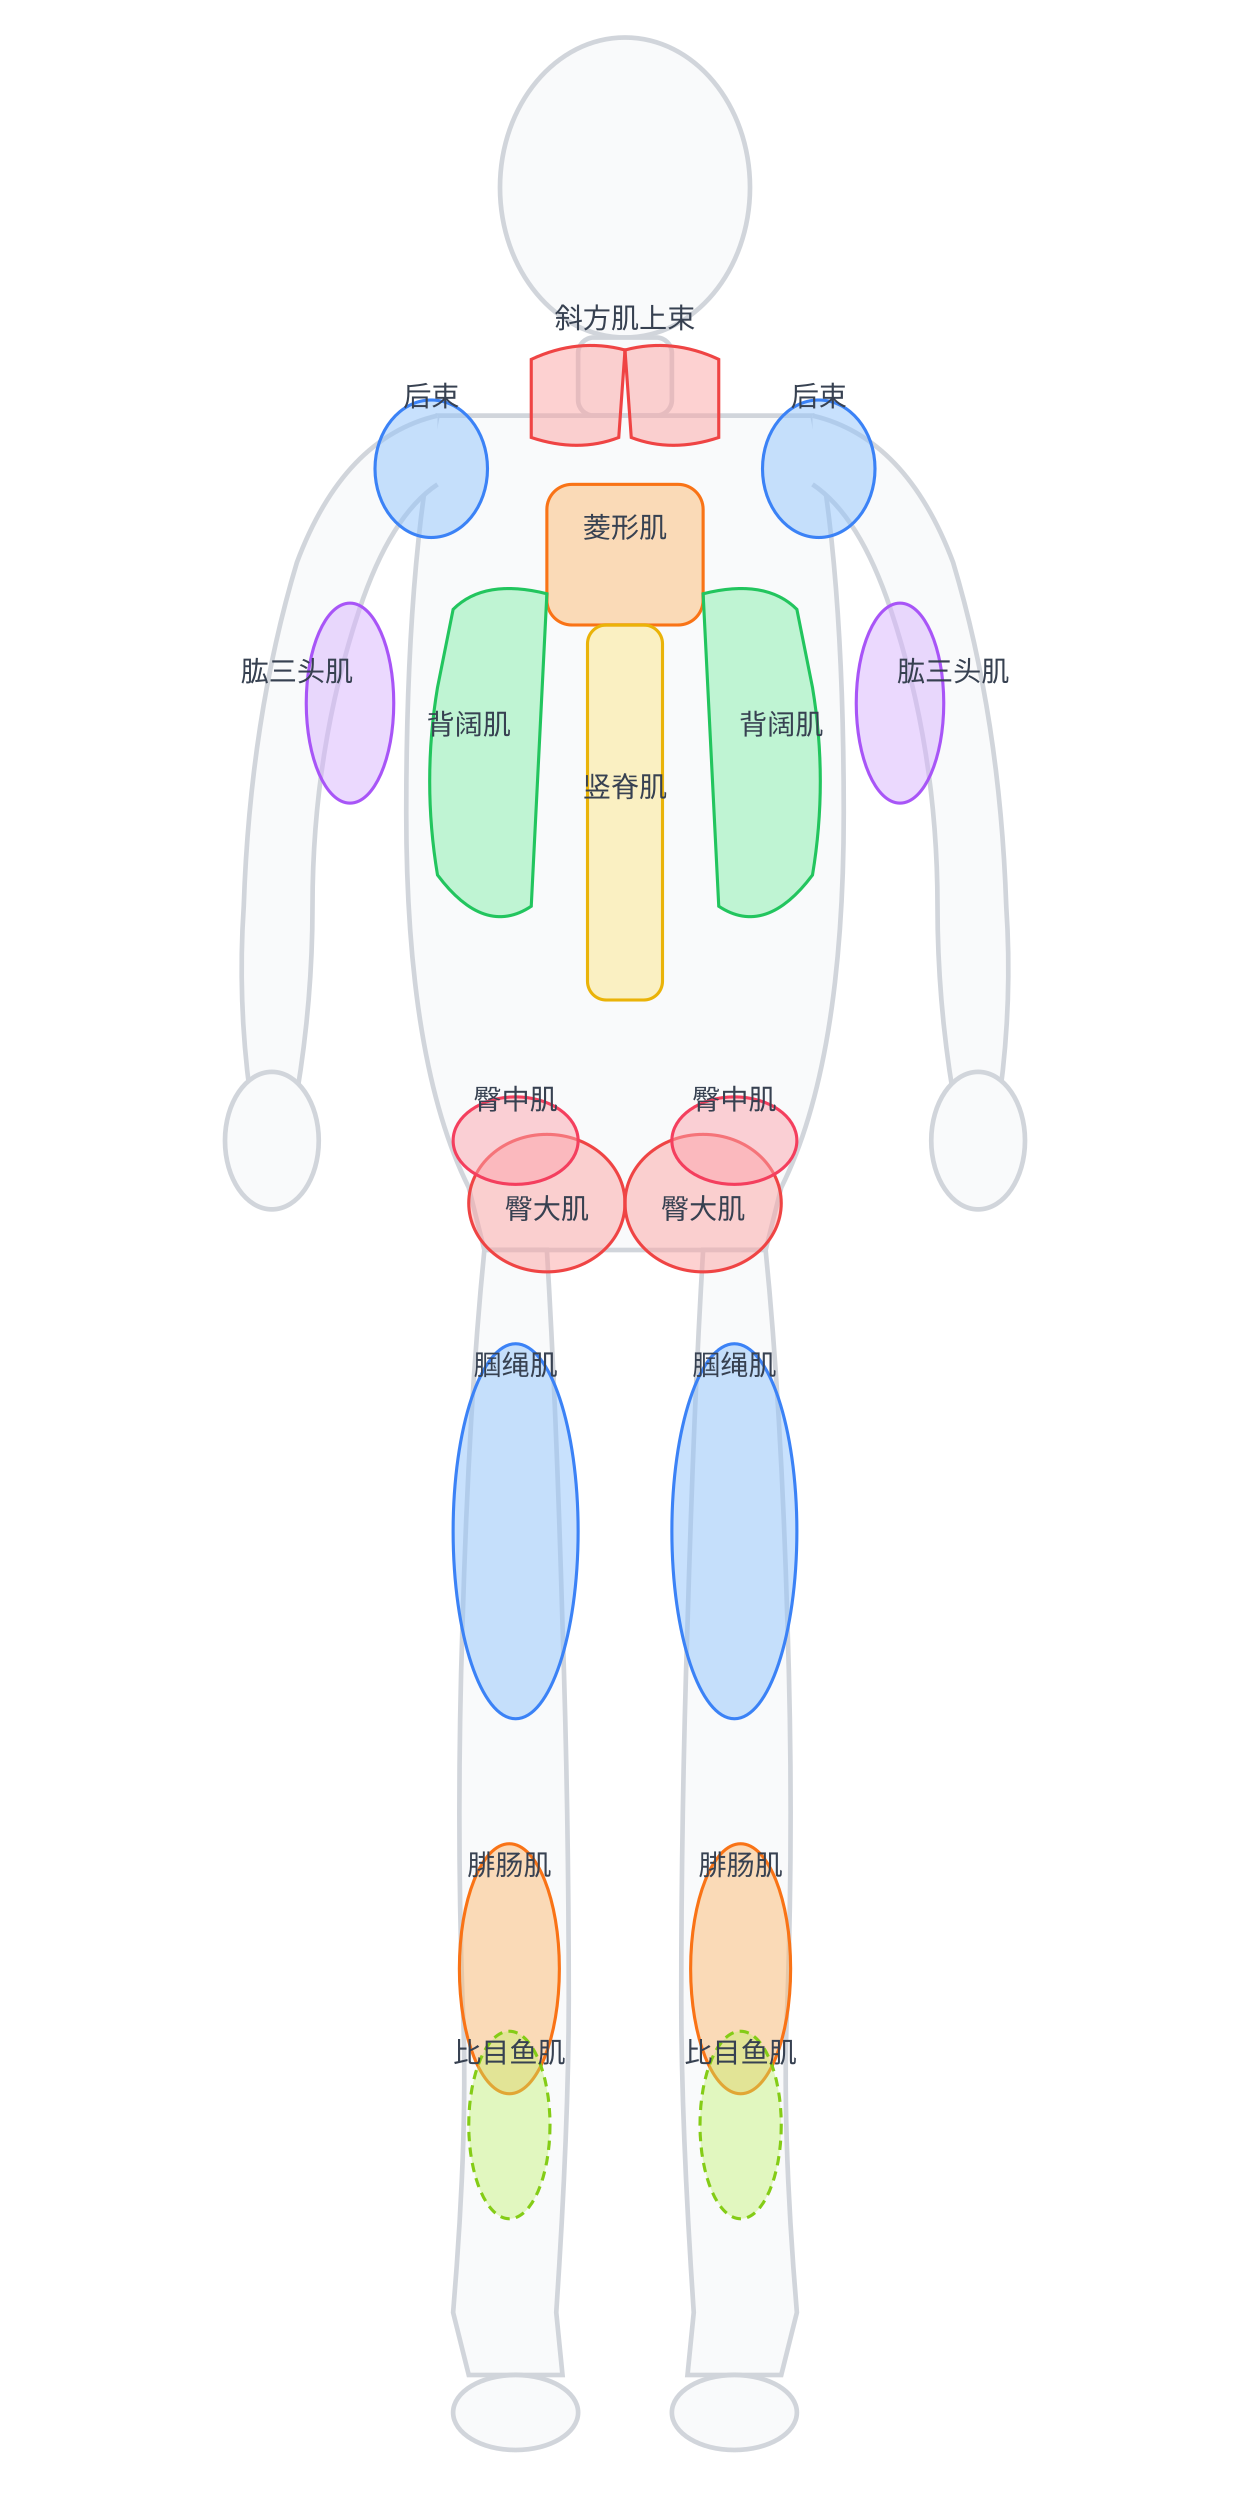
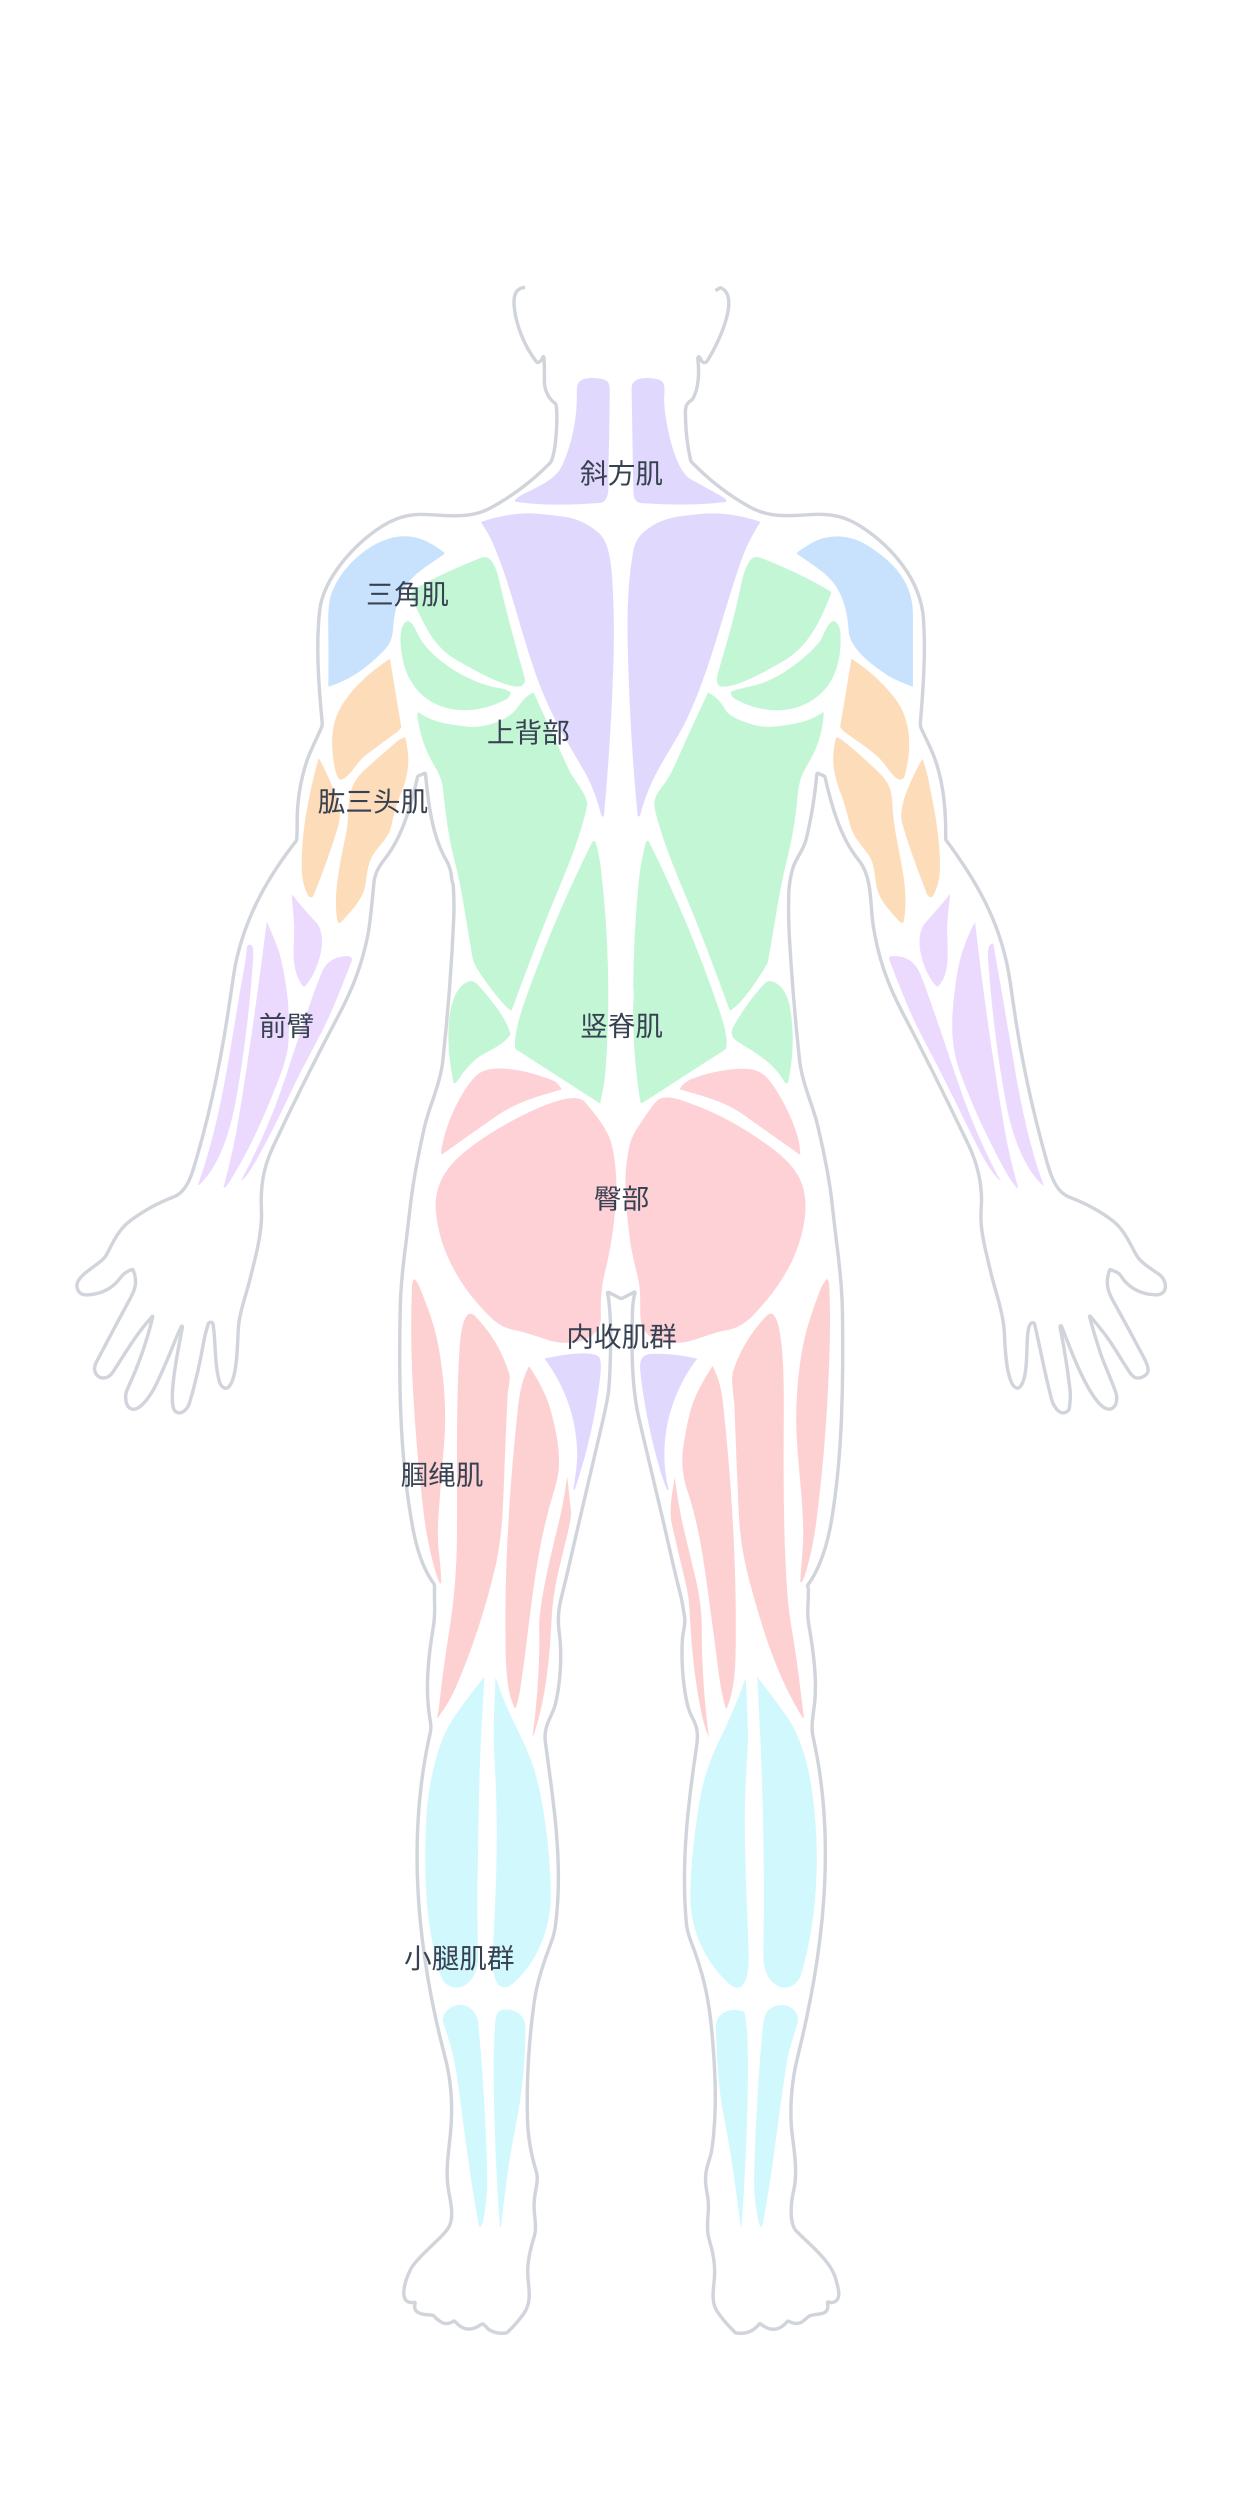
- <svg xmlns="http://www.w3.org/2000/svg" viewBox="0 0 400 800" fill="none">
-   <g id="body-outline" stroke="#d1d5db" stroke-width="1.5" fill="#f9fafb">
-     <ellipse cx="200" cy="60" rx="40" ry="48" />
-     <rect x="185" y="108" width="30" height="25" rx="5" />
-     <path d="M140 133 Q130 180 130 260 Q130 340 150 380 L155 400 H245 L250 380 Q270 340 270 260 Q270 180 260 133 Z" />
-     <path d="M140 133 Q110 140 95 180 Q80 230 78 290 Q76 320 80 350 L95 350 Q100 320 100 290 Q100 240 115 195 Q125 165 140 155" />
-     <path d="M260 133 Q290 140 305 180 Q320 230 322 290 Q324 320 320 350 L305 350 Q300 320 300 290 Q300 240 285 195 Q275 165 260 155" />
-     <ellipse cx="87" cy="365" rx="15" ry="22" />
-     <ellipse cx="313" cy="365" rx="15" ry="22" />
-     <path d="M155 400 Q150 450 148 520 Q146 580 148 640 Q150 680 145 740 L150 760 H180 L178 740 Q182 680 182 640 Q182 580 180 520 Q178 450 175 400 Z" />
-     <path d="M225 400 Q222 450 220 520 Q218 580 218 640 Q218 680 222 740 L220 760 H250 L255 740 Q250 680 252 640 Q254 580 252 520 Q250 450 245 400 Z" />
-     <ellipse cx="165" cy="772" rx="20" ry="12" />
-     <ellipse cx="235" cy="772" rx="20" ry="12" />
+ <svg xmlns="http://www.w3.org/2000/svg" viewBox="724 0 724 1448">
+   <path class="body-outline" stroke="#d1d5db" stroke-width="2" fill="none" style="vector-effect: non-scaling-stroke" d="M 1028.14 166.45 Q 1021.22 166.96 1021.73 176.02 C 1022.38 187.38 1027.41 200.00 1034.70 209.56 A 0.95 0.95 0.0 0 0 1035.77 209.88 Q 1037.97 209.08 1038.42 206.75 Q 1038.48 206.41 1038.79 206.56 C 1039.50 206.91 1039.29 219.51 1039.32 221.19 C 1039.41 225.63 1041.33 230.61 1045.48 233.58 A 1.48 1.46 -79.2 0 1 1046.03 234.40 C 1047.33 239.56 1046.14 264.59 1042.52 268.26 Q 1027.38 283.59 1008.53 293.99 C 997.30 300.18 985.80 298.88 972.00 298.05 C 960.16 297.34 951.79 300.13 941.86 307.09 C 927.96 316.83 911.37 335.39 909.24 353.00 C 906.85 372.86 908.46 396.71 910.58 417.97 Q 910.78 420.04 909.97 421.91 C 907.17 428.36 903.51 435.29 901.56 441.28 Q 895.91 458.72 896.11 477.26 Q 896.15 480.50 895.88 486.15 Q 895.86 486.66 895.55 487.06 C 879.06 508.02 866.67 530.27 860.84 556.43 Q 859.72 561.44 857.62 576.15 C 853.15 607.45 846.97 639.64 837.96 670.48 C 835.37 679.35 832.82 690.15 824.31 693.38 Q 811.21 698.35 799.91 706.70 C 793.05 711.77 790.22 717.94 785.68 726.75 C 782.37 733.16 764.38 739.29 769.45 747.77 C 771.01 750.37 774.09 750.14 776.79 749.81 Q 787.25 748.51 793.13 740.83 C 795.42 737.84 797.13 736.50 800.36 735.31 A 0.63 0.63 0.0 0 1 801.16 735.68 C 803.48 741.92 802.81 745.80 799.51 751.90 Q 789.51 770.39 779.78 789.01 C 775.87 796.49 784.57 802.15 789.55 794.51 C 796.72 783.50 802.47 773.20 812.06 762.59 Q 812.62 761.98 812.43 762.79 Q 807.49 783.70 798.01 804.03 Q 795.79 808.79 797.53 813.47 C 798.35 815.65 800.88 816.85 802.95 815.95 C 807.95 813.78 812.74 805.60 815.08 800.58 Q 820.51 788.92 825.23 776.95 Q 827.37 771.52 829.06 768.26 A 0.34 0.34 0.0 0 1 829.69 768.47 C 828.65 774.94 819.92 813.84 825.80 817.66 C 829.47 820.04 832.91 815.52 833.80 812.51 Q 838.73 795.91 842.08 776.75 C 842.69 773.31 843.62 770.03 844.54 766.92 A 1.49 1.49 0.0 0 1 847.45 767.13 C 849.06 778.16 848.17 788.91 850.91 799.85 C 851.57 802.48 854.41 806.12 856.99 802.69 C 861.32 796.92 861.47 780.19 861.98 770.25 C 862.50 760.22 866.62 750.03 868.70 741.28 C 871.57 729.16 876.10 714.64 875.42 700.50 C 874.79 687.46 876.48 676.40 882.00 664.53 Q 899.81 626.31 920.51 587.27 C 928.60 572.01 933.68 558.17 937.01 542.00 Q 938.40 535.24 940.57 511.31 C 941.06 506.01 943.33 501.94 947.04 497.29 C 957.02 484.77 962.25 465.95 965.86 450.00 Q 965.97 449.54 966.40 449.37 L 969.87 447.93 Q 970.39 447.72 970.44 448.27 C 972.08 465.19 974.18 483.97 982.58 498.42 Q 985.25 503.01 985.69 509.45 C 985.76 510.51 986.43 511.70 986.49 512.50 C 986.89 517.68 987.09 525.23 986.82 531.50 Q 985.00 573.11 980.47 614.52 C 978.98 628.13 972.65 640.33 969.66 653.60 C 966.01 669.78 963.02 685.46 961.19 702.45 C 959.24 720.52 956.19 739.39 955.83 756.75 C 954.96 797.57 955.28 842.51 962.96 884.21 C 965.15 896.11 968.33 907.72 975.37 917.40 A 1.48 1.46 27.9 0 1 975.65 918.29 C 975.42 926.20 976.32 934.21 975.03 942.01 C 971.89 960.94 969.95 978.86 973.41 997.96 C 973.70 999.53 973.58 1001.87 973.23 1003.42 C 959.26 1065.20 965.77 1130.76 981.86 1191.82 C 985.51 1205.68 986.32 1220.46 984.96 1234.92 C 984.02 1244.98 982.27 1255.20 983.30 1265.30 C 984.08 1272.87 988.23 1284.18 983.14 1291.21 C 978.75 1297.25 969.45 1303.98 963.07 1312.35 C 960.11 1316.25 952.52 1335.31 964.02 1333.54 Q 964.55 1333.46 964.42 1333.98 C 962.73 1340.59 969.52 1340.54 974.36 1340.95 Q 974.88 1341.00 975.24 1341.37 C 978.64 1344.83 981.89 1347.54 986.66 1344.41 Q 987.11 1344.12 987.46 1344.52 C 992.32 1350.09 997.09 1350.27 1003.06 1346.11 Q 1003.50 1345.80 1003.93 1346.12 C 1005.34 1347.18 1006.20 1348.82 1007.59 1349.58 Q 1011.98 1351.98 1017.08 1351.27 A 1.56 1.56 0.0 0 0 1017.93 1350.86 Q 1024.28 1344.70 1027.72 1339.46 C 1032.14 1332.71 1030.13 1325.67 1029.71 1317.92 C 1029.27 1309.96 1031.28 1302.44 1033.52 1294.97 C 1034.58 1291.42 1034.05 1286.50 1033.60 1282.59 Q 1032.89 1276.40 1034.01 1270.28 C 1034.95 1265.11 1035.75 1261.39 1034.60 1257.67 Q 1029.90 1242.46 1029.51 1227.25 Q 1028.64 1193.94 1033.40 1159.73 C 1035.13 1147.30 1038.92 1136.76 1043.43 1124.47 Q 1045.16 1119.75 1045.73 1115.31 C 1050.32 1079.07 1044.60 1044.51 1039.86 1008.73 C 1038.66 999.61 1043.98 993.60 1045.54 987.51 C 1048.41 976.36 1049.80 959.10 1047.93 945.66 C 1046.88 938.09 1047.48 931.84 1049.21 924.99 C 1053.15 909.35 1056.75 892.75 1059.78 880.01 Q 1066.27 852.63 1072.60 825.22 Q 1075.98 810.55 1076.49 805.75 Q 1077.50 796.31 1077.72 775.82 Q 1077.85 764.16 1076.54 752.58 Q 1076.32 750.58 1075.99 749.61 Q 1075.45 748.03 1076.95 748.78 L 1083.35 752.00 A 1.10 1.08 44.4 0 0 1084.32 752.00 L 1091.50 748.31 A 0.24 0.24 0.0 0 1 1091.84 748.59 Q 1090.49 753.63 1090.36 758.75 C 1089.82 779.99 1089.54 802.24 1094.28 822.45 Q 1101.55 853.47 1108.92 884.46 C 1111.25 894.25 1114.60 910.13 1117.95 922.87 C 1119.13 927.36 1119.75 931.95 1120.50 936.49 C 1121.14 940.42 1119.45 945.92 1119.24 949.53 Q 1118.26 966.73 1121.38 983.68 C 1121.98 986.96 1123.21 991.52 1124.54 993.96 C 1128.10 1000.50 1128.52 1004.24 1127.36 1012.10 C 1122.34 1046.29 1118.51 1078.84 1121.48 1113.50 C 1121.72 1116.32 1122.66 1120.49 1123.91 1123.73 C 1131.43 1143.10 1134.58 1156.98 1136.42 1177.99 C 1138.35 1200.12 1139.52 1222.20 1136.35 1244.60 Q 1135.88 1247.88 1134.29 1252.69 C 1132.00 1259.62 1132.37 1264.14 1133.83 1271.98 C 1135.50 1280.93 1132.17 1288.45 1134.90 1297.66 C 1136.88 1304.36 1138.19 1310.69 1137.87 1317.88 C 1137.58 1324.48 1135.49 1332.56 1139.15 1338.36 Q 1142.72 1344.04 1149.63 1350.84 Q 1149.97 1351.18 1150.46 1351.25 Q 1158.71 1352.49 1163.67 1346.15 A 0.64 0.64 0.0 0 1 1164.58 1346.04 Q 1173.02 1352.85 1180.03 1344.60 Q 1180.37 1344.20 1180.83 1344.46 Q 1186.12 1347.40 1190.08 1343.66 Q 1192.28 1341.58 1193.29 1341.22 C 1197.87 1339.60 1204.81 1341.71 1203.29 1333.67 A 0.39 0.39 0.0 0 1 1203.82 1333.23 L 1204.86 1333.62 Q 1205.25 1333.77 1205.65 1333.71 C 1212.46 1332.65 1209.17 1324.33 1208.00 1319.87 C 1205.32 1309.62 1192.63 1299.79 1185.30 1292.30 C 1180.77 1287.68 1182.22 1274.71 1183.62 1269.06 C 1186.76 1256.35 1182.79 1239.97 1182.29 1230.50 C 1181.63 1217.80 1182.70 1204.60 1185.99 1191.35 C 1200.90 1131.35 1208.58 1067.26 1194.98 1006.22 C 1193.56 999.84 1194.88 994.32 1195.73 987.24 C 1197.46 972.87 1195.00 955.62 1192.39 940.62 C 1191.27 934.14 1192.32 927.30 1192.25 920.69 Q 1192.25 920.23 1192.09 919.80 L 1191.79 918.97 Q 1191.59 918.45 1191.92 918.00 C 1199.57 907.39 1203.42 893.36 1205.50 881.25 C 1212.13 842.49 1212.38 800.86 1211.97 761.04 C 1211.76 739.76 1208.12 718.12 1205.90 696.81 Q 1204.13 679.89 1197.85 652.94 C 1194.73 639.58 1188.50 627.37 1187.05 613.69 Q 1183.04 575.93 1181.17 542.06 Q 1180.56 530.97 1180.85 518.01 C 1180.96 512.91 1182.20 504.08 1184.51 499.52 C 1186.81 494.98 1189.81 490.71 1191.01 485.74 Q 1195.45 467.32 1197.09 448.35 A 0.55 0.55 0.0 0 1 1197.86 447.90 L 1201.25 449.41 Q 1201.74 449.63 1201.86 450.16 C 1205.49 466.08 1210.60 484.96 1221.09 497.82 C 1229.48 508.13 1227.82 523.50 1229.73 535.92 C 1232.46 553.65 1237.66 569.19 1246.25 585.54 Q 1262.47 616.39 1284.56 662.22 Q 1292.50 678.70 1292.52 695.41 Q 1292.52 695.47 1292.20 701.94 C 1291.63 713.32 1294.91 723.91 1297.35 734.87 C 1300.01 746.89 1305.13 759.34 1305.74 772.33 C 1305.98 777.24 1306.66 804.29 1313.58 804.01 A 1.29 1.29 0.0 0 0 1314.41 803.66 C 1321.43 797.06 1316.55 769.02 1321.52 766.22 A 1.20 1.19 -21.2 0 1 1323.27 766.99 C 1326.58 781.35 1329.25 795.81 1332.92 809.99 C 1334.01 814.20 1338.07 821.55 1342.84 816.86 Q 1343.20 816.50 1343.28 816.00 Q 1344.28 809.42 1343.76 805.00 Q 1341.60 786.63 1337.95 768.42 A 0.48 0.48 0.0 0 1 1338.86 768.15 C 1342.31 776.96 1355.85 815.37 1366.03 816.16 C 1370.51 816.50 1371.54 810.41 1370.44 807.06 C 1367.79 798.97 1363.64 790.62 1361.28 783.45 Q 1357.86 773.08 1355.02 762.60 A 0.28 0.28 0.0 0 1 1355.50 762.34 Q 1359.72 767.36 1363.75 772.57 C 1368.83 779.14 1373.25 787.32 1378.17 794.66 Q 1379.99 797.36 1381.66 797.98 C 1384.30 798.97 1389.15 796.58 1388.99 793.50 Q 1388.85 790.72 1386.66 786.58 Q 1378.13 770.40 1369.24 754.42 C 1365.36 747.45 1364.08 743.12 1366.68 735.63 Q 1366.81 735.24 1367.20 735.38 Q 1371.90 736.99 1372.91 738.60 Q 1379.67 749.28 1393.03 749.97 C 1401.07 750.38 1400.13 741.50 1395.34 738.12 C 1390.41 734.62 1384.54 731.36 1381.93 726.55 C 1378.04 719.37 1374.79 711.78 1368.18 706.82 Q 1357.23 698.60 1343.50 693.43 C 1335.51 690.42 1332.54 680.64 1330.25 672.50 C 1321.70 642.22 1315.13 611.45 1310.75 580.29 Q 1308.97 567.62 1308.28 563.74 C 1302.89 533.66 1289.99 510.94 1272.05 486.75 Q 1271.76 486.36 1271.76 485.88 C 1271.89 470.59 1270.82 455.36 1265.92 440.80 C 1263.95 434.94 1260.59 428.46 1257.79 422.38 Q 1256.94 420.52 1257.10 418.48 C 1258.73 398.21 1260.25 378.73 1258.88 358.36 C 1257.39 336.36 1241.06 316.98 1223.33 305.40 C 1213.33 298.87 1205.11 297.32 1193.06 298.08 C 1179.40 298.94 1169.27 299.86 1157.52 293.24 Q 1139.58 283.12 1124.50 267.54 Q 1124.15 267.19 1124.04 266.70 Q 1121.33 254.82 1121.08 242.66 C 1120.97 237.52 1120.38 234.21 1124.51 231.78 Q 1124.95 231.52 1125.21 231.07 C 1128.92 224.63 1129.03 215.40 1128.17 207.76 Q 1128.08 207.01 1128.59 206.65 Q 1128.95 206.40 1129.15 206.78 L 1130.41 209.10 A 1.80 1.79 -42.1 0 0 1133.47 209.25 C 1138.33 202.11 1153.60 172.22 1141.68 166.80 Q 1141.16 166.57 1140.69 166.88 L 1138.38 168.39" />
+   <g id="muscle-regions">
+     <path data-muscle-id="trapezius" class="muscle-zone" fill="#c4b5fd" fill-opacity="0.5" d="M1022.74 290.63a.62.61 25.9 01-.36-1.03q1.71-1.83 4.11-3.11c8.19-4.35 19.4-8.3 23.38-17.48q8.48-19.57 8.22-40.85-.05-4.38.57-5.76c1.98-4.38 9.65-3.66 13.85-2.91 4.3.76 4.71 3.25 4.68 7.3q-.2 24.11-.88 48.2c-.12 4.25 1.6 15.84-4.88 16.32-14.57 1.08-32.6 1.81-48.69-.68z" />
+     <path data-muscle-id="trapezius" class="muscle-zone" fill="#c4b5fd" fill-opacity="0.5" d="M1095.75 291.46c-4.3-.25-4.9-3.99-4.95-7.71q-.46-29.47-1-58.94c-.13-7.39 11.74-6.23 15.99-4.85 4.2 1.36 3.01 6.89 2.88 10.79-.28 8.88 5.15 41.1 15.32 46.78q8.6 4.81 17.27 9.51 1.97 1.07 3.26 2.36a.8.79 63.6 01-.45 1.35c-16.12 2.17-33.78 1.56-48.32.71z" />
+     <path data-muscle-id="trapezius" class="muscle-zone" fill="#c4b5fd" fill-opacity="0.5" d="M1071.06 308.94c5.6 4.92 6.96 17.83 7.43 24.88q1.5 22.3.93 44.68-1.2 46.76-5.66 94a.57.56 3.7 01-.59.51q-.68-.03-.94-1.01-4.29-15.9-9.79-25.19c-10.24-17.31-18.8-31.84-25.59-49.4-10.19-26.38-15.6-54.28-26.46-80.58q-3.07-7.43-7.61-14.07-.3-.43.2-.6 12.47-4.28 25.48-4.85c5.54-.25 12.15.86 18.32 1.41 9.7.87 16.77 3.6 24.28 10.22z" />
+     <path data-muscle-id="trapezius" class="muscle-zone" fill="#c4b5fd" fill-opacity="0.5" d="M1163.98 302.12a.43.43 0 01.22.65q-7.08 10.77-11.41 23.37c-10.53 30.61-17.8 62.94-31.3 91.07-5.11 10.64-15.17 25.22-20.12 36.26q-4.08 9.08-6.59 18.83a.77.77 0 01-1.51-.12q-4.27-45.15-5.52-90.99c-.56-20.28-.74-39.92 2.75-60.43 1.04-6.13 2.77-9.98 7.85-13.85 9.8-7.48 18.02-7.73 30.1-9.11 12.02-1.39 23.92.4 35.53 4.32z" />
+     <path data-muscle-id="deltoids" class="muscle-zone" fill="#93c5fd" fill-opacity="0.5" d="M980.66 319.58c.19.14.55.19.65.32a.8.8 0 01-.16 1.15c-6.78 4.75-15.26 9.77-20.03 15.58-6.41 7.78-8.76 16.96-9.44 27.04-.39 5.92-1.68 9.5-5.59 13.43-10.02 10.08-19.04 16.47-31.14 20.41q-.75.25-.75-.55.19-18.4-.09-36.3-.14-9.4 1.07-14.22c4.04-16.07 22.8-33.85 39.68-35.64 9.99-1.06 17.34 2.46 25.8 8.78z" />
+     <path data-muscle-id="deltoids" class="muscle-zone" fill="#93c5fd" fill-opacity="0.5" d="M1227.3 316.44c14.62 9.44 25.48 21.03 25.46 39.51q-.02 20.56-.01 41.37a.37.37 0 01-.51.35c-5.08-2.06-10.41-3.98-14.9-6.97-7.84-5.24-21.14-14.95-21.77-24.95-.69-10.75-2.81-20.85-9.76-29.25-4.68-5.65-12.96-10.58-19.6-15.26q-1.23-.87.01-1.71c4.6-3.13 9.91-6.78 15.25-7.98q13.58-3.03 25.83 4.89z" />
+     <path data-muscle-id="upper-back" class="muscle-zone" fill="#86efac" fill-opacity="0.5" d="M987.06 381.44c-8.48-5.06-14.14-13.28-18.82-22.92q-5.3-10.92-6.46-14.04c-1.49-4.01 35.14-19.22 39.61-20.97q2.75-1.08 4.33-.72c4.33.96 6.61 9.96 7.46 13.7q5.43 23.89 14.65 55.74.78 2.7-.88 4.39c-5.37 5.5-34.69-12.08-39.89-15.18z" />
+     <path data-muscle-id="upper-back" class="muscle-zone" fill="#86efac" fill-opacity="0.5" d="M1017.44 583.31q-9.11-9.57-16.97-22.03-2.28-3.62-2.91-7.25c-3.28-18.82-5.77-38.04-10.52-56.55-3.53-13.73-4.74-25.19-6.61-41.43-.85-7.35-5.67-13.34-8.22-18.75q-4.93-10.47-6.44-22.88-.33-2.72 1.89-1.11c7.25 5.27 16.36 6.16 26.91 7.56 8.86 1.19 23.41-3.18 28.94-10.76 3.34-4.58 4.7-6.5 8.86-8.77a.67.66-26.4 01.92.3q10.02 21.8 19.93 43.78c2.56 5.69 12.11 15.88 10.77 21.83-3.65 16.09-9.88 31.96-16.24 47.13-9.72 23.21-18.61 46.72-27.2 70.36q-.24.67-.88.35-1.03-.52-2.23-1.78z" />
+     <path data-muscle-id="upper-back" class="muscle-zone" fill="#86efac" fill-opacity="0.5" d="M1017.71 404.73c-23.86 13.25-54.31 7.11-60.45-22.75-1.2-5.81-2.5-15.84.64-20.55 3.63-5.44 7.17 4.18 8.17 6.14 7.71 15.14 31.62 29.16 48.2 31.13q1.84.21 5.26 2.06.4.21.26.64-.86 2.65-2.08 3.33z" />
+     <path data-muscle-id="upper-back" class="muscle-zone" fill="#86efac" fill-opacity="0.5" d="M1141.45 397.63a2.17 2.14-3.6 01-1.88-1.64q-.71-2.97.18-5.95 8.74-29.19 11.75-43.29c1.73-8.11 3.07-16.77 6.94-22.08 1.92-2.62 4.28-2.27 7.19-1.15q20.52 7.9 39.09 18.77a1.37 1.36 25.9 01.58 1.67c-6.05 15.46-12.98 30.84-28.43 39.45-9.45 5.26-25.83 15.17-35.42 14.22z" />
+     <path data-muscle-id="upper-back" class="muscle-zone" fill="#86efac" fill-opacity="0.5" d="M1149.69 404.8q-2.04-1.15-2.45-3.5-.09-.53.41-.75c4.64-2.04 9.78-2.51 14.63-3.87 11.01-3.1 22.03-10.83 30.34-18.57q6.33-5.89 7.58-8.93c1.02-2.49 3.79-9.5 7-9.46q.52.01.87.39 2.71 3.01 2.81 7.2c.33 13.77-2.24 26.93-13.26 35.95-13.88 11.36-33.12 9.94-47.93 1.54z" />
+     <path data-muscle-id="upper-back" class="muscle-zone" fill="#86efac" fill-opacity="0.5" d="M1161.19 419.98c6.1 1.57 11.6.99 17.75.06 8.36-1.27 14.83-2.76 21.34-7.27a.54.53 74.1 01.84.47q-.64 11.88-5.76 22.85c-2.42 5.2-6.64 10.84-8.04 16.67q-1.02 4.24-1.43 8.92-1.64 18.72-6.34 37.47c-4.73 18.91-7.13 38.67-10.8 57.85q-.24 1.24-2.2 4.3c-4.57 7.14-12.22 19.43-19.34 23.88a.44.43-25.6 01-.64-.22c-8.26-22.57-16.6-45.11-25.91-67.23-6.67-15.85-13.27-32.14-17.27-48.42q-1.58-6.41 2.91-12.01 5.21-6.51 8.57-14.14 9.25-21 19.01-41.64a.47.47 0 01.65-.21q6.17 3.37 9.51 9.64c2.45 4.6 12.22 7.75 17.15 9.03z" />
+     <path data-muscle-id="triceps" class="muscle-zone" fill="#fdba74" fill-opacity="0.5" d="M931.03 442.29c-2.01 2.57-6.52 9.71-10.12 9.17q-.52-.08-.8-.52-1.35-2.09-1.84-4.44c-2.25-10.87-3.28-22.88 1.35-33.38 5.45-12.33 18.27-23.68 29.61-31.2a.47.46 68.7 01.71.32l6.42 38.52q.09.54-.26.97c-.47.58-1.12 1.52-1.71 1.94q-9.11 6.58-18.08 13.36-2.9 2.2-5.28 5.26z" />
+     <path data-muscle-id="triceps" class="muscle-zone" fill="#fdba74" fill-opacity="0.5" d="M958.15 427.11a.41.41 0 01.55.27q4.44 16.16-2.23 31.41-3.37 7.73-5.91 19.98c-1.51 7.28-8.93 12.21-11.81 18.82-2.42 5.56-2.41 12.5-3.51 16.66-2.14 8.06-8.51 14.15-13.91 20.13a.93.93 0 01-1.54-.25q-.57-1.3-.75-2.89c-1.93-16.91 2.52-33.52 5.71-49.99 2.16-11.21-1.54-24.15 9.68-34.59q9.54-8.86 19.55-17.23c1.3-1.08 2.7-1.72 4.17-2.32z" />
+     <path data-muscle-id="triceps" class="muscle-zone" fill="#fdba74" fill-opacity="0.5" d="M903.57 519.67a1.84 1.82-5.4 01-1.12-.92q-3.54-6.97-3.68-15.19c-.37-21.2 3.8-42.53 9.5-63.44q.33-1.23.92-.1 4.64 8.78 8.6 18.67c2.88 7.21 4.19 12.98 1.88 20.57q-6.07 19.96-14.02 39.23-.65 1.58-2.08 1.18z" />
+     <path data-muscle-id="triceps" class="muscle-zone" fill="#fdba74" fill-opacity="0.5" d="M1213.94 424.56q-2.02-1.5-3.08-3.02-.31-.46-.22-1 3.32-19.22 6.42-38.46.09-.56.56-.25 14.9 9.82 24.8 22.71c9.8 12.75 9.72 30.37 5.41 45.13a2.62 2.62 0 01-3.76 1.57c-3.26-1.77-6.22-6.71-8.62-9.67-5.24-6.46-14.75-12-21.51-17.01z" />
+     <path data-muscle-id="triceps" class="muscle-zone" fill="#fdba74" fill-opacity="0.5" d="M1246.2 534.5q-.95-.3-1.75-1.22c-4.65-5.4-9.13-9.88-11.46-15.51-2.96-7.13-1.37-15.5-5.64-22.09-4.06-6.26-8.72-9.91-10.89-17.58-1.62-5.68-2.81-11.46-4.97-17.02-4.56-11.69-6.45-20.86-3.33-33.56a.59.58-74 01.75-.42q1.69.56 3.22 1.79 11.23 9.08 21.54 19.18c5.39 5.28 6.92 10.13 7.24 18.16.9 22.52 10.62 44.97 6.59 67.49a1.01 1 13.9 01-1.3.78z" />
+     <path data-muscle-id="triceps" class="muscle-zone" fill="#fdba74" fill-opacity="0.5" d="M1258.43 439.96q2.01 5.38 3.1 10.68c3.58 17.36 7.13 34.77 6.89 52.61q-.11 8.3-3.94 15.61a1.61 1.6 33.4 01-2.44.5c-1.45-1.19-1.9-3.58-2.43-4.94q-9.23-23.41-13.19-38.15c-2.63-9.81 6.82-27.63 11.53-36.35q.28-.5.48.04z" />
+     <path data-muscle-id="erector-spinae" class="muscle-zone" fill="#86efac" fill-opacity="0.5" d="M986.76 627.1c-3.13-13.13-7.31-49.77 7.27-58.07 2.4-1.37 4.8-.82 6.7 1.29 6.15 6.8 16.22 18.56 18.77 28.15a1.35 1.3 52.6 01-.11.98c-2.51 4.53-9.96 8.09-15.83 11.36q-5.47 3.06-11.33 10.52c-1.23 1.56-2.6 4.3-4.5 6.06a.59.58-28.2 01-.97-.29z" />
+     <path data-muscle-id="erector-spinae" class="muscle-zone" fill="#86efac" fill-opacity="0.5" d="M1023.15 607.96a2.06 2.04-74.3 01-.94-1.69c-.17-10.98 5.04-24.58 8.79-34.9q15.61-42.83 36-83.59a1.11 1.1-62.5 011.51-.48c1.25.66 3.21 12.98 3.46 15.08q6.94 59.25 2.82 116.88-.62 8.66-3.1 19.37-.13.53-.59.24l-47.95-30.91z" />
+     <path data-muscle-id="erector-spinae" class="muscle-zone" fill="#86efac" fill-opacity="0.5" d="M1090.76 581.75q.62-5.16 0-10.27.22-29.79 3.05-59.5 1.1-11.58 3.91-22.88.31-1.27.44-1.43 1.08-1.43 1.88.17 23.38 46.97 40.14 96.18c1.8 5.28 5.84 16.69 4.38 22.96a1.64 1.64 0 01-.71 1.01l-47.63 30.72q-1.12.72-1.34-.6-4.54-28-4.12-56.36z" />
+     <path data-muscle-id="erector-spinae" class="muscle-zone" fill="#86efac" fill-opacity="0.5" d="M1151.19 603.31q-5.39-3.38-2.19-9.05 8.03-14.22 17.88-24.62c3.49-3.69 9.04.89 10.97 3.99q2.92 4.66 3.8 10.14 3.5 21.77-1.21 43.02a.96.96 0 01-1.77.28c-6.92-11.85-16.03-16.56-27.48-23.76z" />
+     <path data-muscle-id="forearm" class="muscle-zone" fill="#d8b4fe" fill-opacity="0.5" d="M878.44 534.38a.15.15 0 01.18-.13c.47.12 6.68 15.77 7.07 17.22q6.66 24.73 5.52 50.29c-.4 8.9-3.45 17.35-6.64 25.55-7.94 20.38-17.41 41.88-29.59 60.09a1.04 1.02-54.2 01-1.49.25c-.34-.26.37-1.45.47-1.83q5.58-20.8 8.97-42.08 8.65-54.15 15.51-109.36z" />
+     <path data-muscle-id="forearm" class="muscle-zone" fill="#d8b4fe" fill-opacity="0.5" d="M893 518.93a.39.38 24.6 01.69-.25q5.97 7.83 13.11 15.27c8.08 8.4 1.41 28.73-5.88 37.12a1.05 1.05 0 01-1.63-.05c-6.09-7.93-5.41-18.74-4.97-28.44.36-8.12-.76-15.7-1.32-23.65z" />
+     <path data-muscle-id="forearm" class="muscle-zone" fill="#d8b4fe" fill-opacity="0.5" d="M869.06 547.19c2.16.36 1.67 6.21 1.57 7.8q-2.54 38.84-9.11 77.16c-3.04 17.71-8.47 41.3-22.09 54.09a.38.38 0 01-.62-.41c14.51-40.44 19-84.26 26.8-126.31q.9-4.88 1.48-10.82.18-1.81 1.97-1.51z" />
+     <path data-muscle-id="forearm" class="muscle-zone" fill="#d8b4fe" fill-opacity="0.5" d="M864.24 682.58q15.09-28.18 25.12-58.55c8.14-24.63 13.67-42.4 20.79-60.35q3.31-8.37 12.08-9.63c1.35-.2 3.68-.75 4.86.21q1.13.93.61 2.3-5.8 15.45-12.04 29.88c-5.79 13.39-14.92 28.68-20.32 40.14-6.12 13-28.07 59.18-31.64 56.64a.21.21 0 01.03-.36q.15-.07.34-.13.12-.04.17-.15z" />
+     <path data-muscle-id="forearm" class="muscle-zone" fill="#d8b4fe" fill-opacity="0.5" d="M1272.99 519.43c.27-.33.33-.75.75-1.05a.32.32 0 01.5.29c-.7 7.22-1.77 14.33-1.66 21.54.13 8.94 2.13 24-5.35 31.17q-.37.35-.73 0c-7.63-7.55-14.2-28.29-6.52-36.92q6.6-7.41 13.01-15.03z" />
+     <path data-muscle-id="forearm" class="muscle-zone" fill="#d8b4fe" fill-opacity="0.5" d="M1312.82 688.04c-4.78-6.01-7.2-10.8-11.76-19.56q-12.39-23.79-21.03-47.53c-4.86-13.36-5.22-26.17-3.83-40.19q1.13-11.5 2.69-19.53 2.72-13.98 9.59-26.79a.17.17 0 01.32.06q7.26 63.12 17.22 120.49 2.43 14.04 7.03 30.55c.22.79.74 1.33.36 2.4a.34.34 0 01-.59.1z" />
+     <path data-muscle-id="forearm" class="muscle-zone" fill="#d8b4fe" fill-opacity="0.5" d="M1296.52 558.51c-.22-2.94-1.44-10.25 2-12.04a.62.61-18.4 01.89.44q6.25 35.69 12.21 71.07c3.88 23 8.77 46.2 16.73 68.19a.29.29 0 01-.47.31c-11.67-10.67-18.09-31.15-20.89-45.98q-7.27-38.55-10.47-81.99z" />
+     <path data-muscle-id="forearm" class="muscle-zone" fill="#d8b4fe" fill-opacity="0.5" d="M1303.5 683.6c-2.89-.66-10.16-13.21-12.11-17.02-8.8-17.21-16.92-34.81-25.84-51.89-5.36-10.27-10.98-20.49-15.39-30.95q-5.86-13.86-11.07-27.8a1.63 1.62 79.5 011.5-2.2c13.02-.16 15.5 7.18 19.65 18.81q9.04 25.33 17.43 50.89 9.65 29.37 23.82 56.84.87 1.69 2.13 3.12.24.28-.12.2z" />
+     <path data-muscle-id="gluteal" class="muscle-zone" fill="#fda4af" fill-opacity="0.5" d="M1045.06 626.19q1.42.61 4.11 4.4.27.39-.19.52c-14.47 4.12-26.13 7.4-38.13 15.77q-15.37 10.71-30.53 21.6a.55.54 74.9 01-.86-.5c1.19-13.13 10.35-35.23 20.46-45.06 9.14-8.88 34.99-1.11 45.14 3.27z" />
+     <path data-muscle-id="gluteal" class="muscle-zone" fill="#fda4af" fill-opacity="0.5" d="M1007.94 762.81c-16.94-16.64-29.37-37.66-31.47-61-2.06-22.84 15.63-34.95 32.18-45.71 8.2-5.33 46.51-27.32 54.37-17.65 5.92 7.29 13.38 15.84 15.44 25.21q3.01 13.63 2.44 27.6-.94 22.59-6.27 44.49c-2.43 9.96-2.9 17.16-2.59 26.75.47 14.83-18.52 17.18-29.12 14.07-6.38-1.87-13.79-4.83-21.35-6.25q-7.39-1.38-13.63-7.51z" />
+     <path data-muscle-id="gluteal" class="muscle-zone" fill="#fda4af" fill-opacity="0.5" d="M1117.94 631.04q-.13-.03-.27-.06-.12-.02-.06-.13 2.58-4.2 7.05-5.92 12.71-4.87 26.13-5.81c12.93-.91 17.1 3.08 23.28 13.06 5.71 9.22 13.32 24.7 13.44 36.06q.01.76-.61.32-16.65-11.74-33.2-23.51c-10.03-7.14-23.72-10.58-35.76-14.01z" />
+     <path data-muscle-id="gluteal" class="muscle-zone" fill="#fda4af" fill-opacity="0.5" d="M1124.12 776.61c-9.28 2.74-26.75 1.29-28.86-10.88-1.05-6.03.27-14.88-1.3-23.27q-.54-2.94-2.15-9.35c-3.2-12.81-4.02-23.33-5.08-35.27-1.07-12.03-.57-22 1.64-33.17q1.1-5.6 4.19-10.41 8.74-13.58 11.87-16.59c4.96-4.77 15.84.18 21.19 2.11q19.7 7.12 40.17 21.43c9.59 6.7 19.29 14.31 22.93 25.17 4.81 14.37-.65 33.88-7.42 46.87q-7.79 14.97-21.39 28.9-6.74 6.9-15.26 8.36c-7.07 1.21-13.68 4.08-20.53 6.1z" />
+     <path data-muscle-id="adductors" class="muscle-zone" fill="#c4b5fd" fill-opacity="0.5" d="M1070.06 785.19c2.95 1.36 1.8 10.43 1.49 13.04q-3.98 33.27-14.66 64.61a.39.39 0 01-.76-.17c.9-7.05 2.31-14.29 2.16-20.92q-.68-30.14-18.71-54.52-.29-.39.18-.49c7.42-1.52 23.53-4.69 30.3-1.55z" />
+     <path data-muscle-id="adductors" class="muscle-zone" fill="#c4b5fd" fill-opacity="0.5" d="M1127.24 787.66c-15.99 21.49-22.3 48.51-16.08 74.83a.47.46-63.2 01-.88.29q-1.99-4.69-3.65-10.24-8.29-27.75-11.6-56.54c-.65-5.71-1.1-11.77 6.87-11.9q13-.19 25.68 2.83a.31.24 41.2 01.1.53q-.12.01-.27.07-.1.04-.17.13z" />
+     <path data-muscle-id="hamstrings" class="muscle-zone" fill="#fca5a5" fill-opacity="0.5" d="M963.27 741.53a.71.7 31.7 011.19-.28q1.51 1.62 2.47 3.99c4.6 11.41 8.93 22.66 11.07 34.72 3.38 19.14 4.84 38.23 3.12 57.74q-1.68 19.06-2.99 38.15c-.51 7.55-.88 15.71.07 23.18q1.08 8.54 1.39 17.57a.52.52 0 01-.98.25q-1.03-2.07-1.8-4.62-5.13-16.92-7.25-34.49-5.01-41.45-6.86-83.17-1.09-24.75-.07-49.51.06-1.59.64-3.53z" />
+     <path data-muscle-id="hamstrings" class="muscle-zone" fill="#fca5a5" fill-opacity="0.5" d="M1030.2 791.53q.17-.36.38-.03c5.26 8.11 9.94 16.15 12.47 25.64 3.12 11.72 5.87 24.36 4.31 36.24q-.5 3.8-3.57 14.02c-10.75 35.81-12.83 74.2-18.5 111.1q-.82 5.4-2.55 10.55-.23.68-.59.07c-4.72-8.07-5.18-25.09-5.34-34.81-.7-43.69 1.92-87.82 6.38-131.28 1.41-13.74 1.99-21.15 7.01-31.5z" />
+     <path data-muscle-id="hamstrings" class="muscle-zone" fill="#fca5a5" fill-opacity="0.5" d="M998.81 761.94q14.07 14.17 20.1 33.62c.98 3.15-.78 9.61-.93 12.91q-1.3 27.63-2.3 55.27c-.55 15.31-1.54 30.27-5.12 45.26q-8.62 36.18-22.76 68.73-3.65 8.41-10.15 17.19-.45.61-.41-.14c.11-1.93.82-4.15.99-5.71q2.45-22.72 6.08-45.26c2.83-17.66 4.18-35.95 4.33-52.37.33-36.43-.75-73.34 1.47-109.68.33-5.32 1.07-16.16 4.7-20.25q.33-.36.81-.45 1.95-.37 3.19.88z" />
+     <path data-muscle-id="hamstrings" class="muscle-zone" fill="#fca5a5" fill-opacity="0.5" d="M1052.52 855.62a.04.04 0 01.08.01q1.07 9.9 2.17 19.87.33 3.04-2.37 14.18c-3.83 15.8-8.15 31.11-8.9 47.47-.99 21.61-3.11 45.66-9.92 66.3q-1.49 4.52-.87-.2 3.38-25.36 3.7-51.99c.05-3.74-.4-10.32.2-15.58 2.19-19.2 7.39-38.25 11.75-57.05 1.78-7.64 2.93-15.21 4.16-23.01z" />
+     <path data-muscle-id="hamstrings" class="muscle-zone" fill="#fca5a5" fill-opacity="0.5" d="M1183.25 947.53c2.57 14.85 4.32 31.11 6.22 46.14q.35 2.74-1.11.39c-14.67-23.67-23.34-52.15-30.55-79.32q-5.08-19.14-5.97-39.05-1.36-30.37-2.44-60.74c-.22-6.09-2.56-15.63-.55-21.57q5.87-17.35 18.96-31.07c10.77-11.28 10.17 46.55 10.16 48.97-.13 41.09-.45 74.18 1.91 110.07.57 8.75 1.88 17.53 3.37 26.18z" />
+     <path data-muscle-id="hamstrings" class="muscle-zone" fill="#fca5a5" fill-opacity="0.5" d="M1136.43 791.52q.27-.42.49.03c3.12 6.46 4.84 12.26 5.68 19.83 5.07 45.8 8.05 94.61 7.56 140.76-.13 11.8-.46 26.22-5.13 37.08a.44.44 0 01-.83-.06q-2.51-9.14-3.69-18.41-3.54-27.64-7.36-55.24c-2.49-18-5.47-35.67-11.09-52.26q-4.35-12.82-2.08-26.75c1.76-10.77 3.58-21.61 8.46-31.16q3.58-6.99 7.99-13.82z" />
+     <path data-muscle-id="hamstrings" class="muscle-zone" fill="#fca5a5" fill-opacity="0.5" d="M1115.03 856.73c2.03 18.72 7.11 37.44 11.47 55.77 2.25 9.46 3.94 19.51 3.95 30.11q.02 31.7 4.08 63.16.16 1.26-.29.07-2.7-7.15-4.19-14.6c-4.44-22.21-5.71-40.52-6.87-61.23-.24-4.24-1.19-9.64-2.23-13.92q-3.94-16.25-7.7-32.55c-2.09-9.04.08-18.69 1.6-27.66q.07-.38.32-.09.16.19.01.4-.19.24-.15.54z" />
+     <path data-muscle-id="hamstrings" class="muscle-zone" fill="#fca5a5" fill-opacity="0.5" d="M1202.61 741.08a.44.44 0 01.72.03c.52.82.9 1.86.95 2.91q.73 15.98.37 31.97-1.16 52.95-7.85 105.49-1.88 14.74-5.97 29.04-1 3.52-1.92 4.95-1.57 2.47-1.39-.37c.58-9.44 1.83-19.17 1.71-28.16-.32-24.52-4.94-49.11-3.95-72.75.69-16.54 2.5-33.51 7.54-49.38q2.99-9.4 6.61-18.6.74-1.88 3.18-5.13z" />
+     <path data-muscle-id="calves" class="muscle-zone" fill="#a5f3fc" fill-opacity="0.5" d="M982.69 1149.31c-3.07-2.23-3.98-6.24-5.24-11.03-7.19-27.14-7.88-53.18-6.67-82.78q1.03-25.29 9.23-47.45c4.77-12.89 15.33-24.77 23.79-36q.82-1.09.74.27c-1.37 22.86-2.72 45.67-3.11 68.49-.52 30.56-1.51 61.11-.42 91.68.24 6.83-2.77 16.29-10.08 18.37q-4.39 1.25-8.24-1.55z" />
+     <path data-muscle-id="calves" class="muscle-zone" fill="#a5f3fc" fill-opacity="0.5" d="M983.99 1163.56c7.15-5.59 16.16-.63 17 8.23q4.31 45.02 5.22 90.26c.16 8.25-.8 15.79-2.19 23.65q-.45 2.52-1.43 3.66-.95 1.11-1.22-.33c-5.03-26.7-8.28-53.49-11.87-80.36q-1.68-12.52-3.24-18.71-2.04-8.12-5.53-18.24c-1.03-3 .8-6.25 3.26-8.16z" />
+     <path data-muscle-id="calves" class="muscle-zone" fill="#a5f3fc" fill-opacity="0.5" d="M1013.69 1150.31c-4.8-2.61-4.66-16.17-4.36-20.75 2.34-36.49 3.44-73.94 1.04-110.45-1.03-15.55.02-31.49.62-47.06q.03-.66.25-.03c2.28 6.45 4.52 12.88 7.39 19.11 5.12 11.14 11.5 22.91 14.83 33.92q2.34 7.74 3.97 16.46 5.3 28.43 5.62 56.09c.2 18.32-7.9 40-22.63 51.79q-3.42 2.73-6.73.92z" />
+     <path data-muscle-id="calves" class="muscle-zone" fill="#a5f3fc" fill-opacity="0.5" d="M1014.14 1164.37c7-1.83 14.1 2.2 14.11 9.95q.06 29.04-5.62 57.41c-3.87 19.28-6.24 38.23-8.43 57.48a.37.37 0 01-.74-.01q-3.12-43.48-3.58-86.64-.15-14.16.76-28.3c.18-2.83.02-8.98 3.5-9.89z" />
+     <path data-muscle-id="calves" class="muscle-zone" fill="#a5f3fc" fill-opacity="0.5" d="M1172.94 1149.31c-6.06-4.56-6.94-11.4-6.8-19.4.96-52.67-.49-105.31-3.54-157.9q-.04-.72.41-.16 7.96 10.07 15.43 20.44c9.11 12.64 13.61 28.98 15.78 44.21 4.96 34.71 3.75 72.94-5.97 106.5-1.97 6.82-9.18 10.93-15.31 6.31z" />
+     <path data-muscle-id="calves" class="muscle-zone" fill="#a5f3fc" fill-opacity="0.5" d="M1144.41 1147.33q-17.19-17.37-20.08-40.86-.89-7.22-.13-19.97 1.18-20.06 4.69-41.33c2.33-14.1 5.8-25.22 12.41-38.61q8.19-16.59 14.35-34.15a.14.13-37.7 01.26.03q1.01 15.71 1.26 31.44c.18 11.61-1.34 24.91-1.58 36.43-.72 34.7 1.22 62.05 2.06 93.19.17 6.32-1.1 26.1-13.24 13.83z" />
+     <path data-muscle-id="calves" class="muscle-zone" fill="#a5f3fc" fill-opacity="0.5" d="M1173.74 1161.73c6.88-2 14.34 3.23 11.98 10.91-2.24 7.3-4.78 14.44-5.99 21.96-5.07 31.52-8.04 63.18-14.13 94.6a.72.71-61.9 01-1.21.37c-.14-.14-.35-.39-.4-.59q-3.53-13.58-3.19-28.23 1.04-44.67 5.06-87.04c.58-6.1 1.93-10.25 7.88-11.98z" />
+     <path data-muscle-id="calves" class="muscle-zone" fill="#a5f3fc" fill-opacity="0.5" d="M1154.32 1165a1.58 1.57-84.6 01.97 1.18c.79 4.42 1.42 8.78 1.57 13.4.96 29.17-.47 62.66-2.04 90.23q-.78 13.79-1.39 19.52a.23.23 0 01-.45 0c-2.79-21.25-5.41-41.99-9.64-63.03-3.44-17.08-4.29-34.91-4.68-52.3-.19-8.37 8.99-11.61 15.66-9z" />
  </g>
-   <g id="muscle-regions">
-     <path data-muscle-id="upper-trapezius" d="M170 115 Q185 108 200 112 L198 140 Q185 145 170 140 Z" fill="#fca5a5" fill-opacity="0.5" stroke="#ef4444" stroke-width="1" class="muscle-zone" />
-     <path data-muscle-id="upper-trapezius" d="M230 115 Q215 108 200 112 L202 140 Q215 145 230 140 Z" fill="#fca5a5" fill-opacity="0.5" stroke="#ef4444" stroke-width="1" class="muscle-zone" />
-     <ellipse data-muscle-id="deltoid-posterior" cx="138" cy="150" rx="18" ry="22" fill="#93c5fd" fill-opacity="0.5" stroke="#3b82f6" stroke-width="1" class="muscle-zone" />
-     <ellipse data-muscle-id="deltoid-posterior" cx="262" cy="150" rx="18" ry="22" fill="#93c5fd" fill-opacity="0.5" stroke="#3b82f6" stroke-width="1" class="muscle-zone" />
-     <rect data-muscle-id="rhomboid" x="175" y="155" width="50" height="45" rx="8" fill="#fdba74" fill-opacity="0.5" stroke="#f97316" stroke-width="1" class="muscle-zone" />
-     <path data-muscle-id="latissimus-dorsi" d="M145 195 Q155 185 175 190 L170 290 Q155 300 140 280 Q135 250 140 220 Z" fill="#86efac" fill-opacity="0.5" stroke="#22c55e" stroke-width="1" class="muscle-zone" />
-     <path data-muscle-id="latissimus-dorsi" d="M255 195 Q245 185 225 190 L230 290 Q245 300 260 280 Q265 250 260 220 Z" fill="#86efac" fill-opacity="0.5" stroke="#22c55e" stroke-width="1" class="muscle-zone" />
-     <rect data-muscle-id="erector-spinae" x="188" y="200" width="24" height="120" rx="6" fill="#fde68a" fill-opacity="0.5" stroke="#eab308" stroke-width="1" class="muscle-zone" />
-     <ellipse data-muscle-id="triceps" cx="112" cy="225" rx="14" ry="32" fill="#d8b4fe" fill-opacity="0.5" stroke="#a855f7" stroke-width="1" class="muscle-zone" />
-     <ellipse data-muscle-id="triceps" cx="288" cy="225" rx="14" ry="32" fill="#d8b4fe" fill-opacity="0.5" stroke="#a855f7" stroke-width="1" class="muscle-zone" />
-     <ellipse data-muscle-id="gluteus-maximus" cx="175" cy="385" rx="25" ry="22" fill="#fca5a5" fill-opacity="0.5" stroke="#ef4444" stroke-width="1" class="muscle-zone" />
-     <ellipse data-muscle-id="gluteus-maximus" cx="225" cy="385" rx="25" ry="22" fill="#fca5a5" fill-opacity="0.5" stroke="#ef4444" stroke-width="1" class="muscle-zone" />
-     <ellipse data-muscle-id="gluteus-medius" cx="165" cy="365" rx="20" ry="14" fill="#fda4af" fill-opacity="0.5" stroke="#f43f5e" stroke-width="1" class="muscle-zone" />
-     <ellipse data-muscle-id="gluteus-medius" cx="235" cy="365" rx="20" ry="14" fill="#fda4af" fill-opacity="0.5" stroke="#f43f5e" stroke-width="1" class="muscle-zone" />
-     <ellipse data-muscle-id="hamstrings" cx="165" cy="490" rx="20" ry="60" fill="#93c5fd" fill-opacity="0.5" stroke="#3b82f6" stroke-width="1" class="muscle-zone" />
-     <ellipse data-muscle-id="hamstrings" cx="235" cy="490" rx="20" ry="60" fill="#93c5fd" fill-opacity="0.5" stroke="#3b82f6" stroke-width="1" class="muscle-zone" />
-     <ellipse data-muscle-id="gastrocnemius" cx="163" cy="630" rx="16" ry="40" fill="#fdba74" fill-opacity="0.5" stroke="#f97316" stroke-width="1" class="muscle-zone" />
-     <ellipse data-muscle-id="gastrocnemius" cx="237" cy="630" rx="16" ry="40" fill="#fdba74" fill-opacity="0.5" stroke="#f97316" stroke-width="1" class="muscle-zone" />
-     <ellipse data-muscle-id="soleus" cx="163" cy="680" rx="13" ry="30" fill="#bef264" fill-opacity="0.4" stroke="#84cc16" stroke-width="1" stroke-dasharray="3 2" class="muscle-zone" />
-     <ellipse data-muscle-id="soleus" cx="237" cy="680" rx="13" ry="30" fill="#bef264" fill-opacity="0.4" stroke="#84cc16" stroke-width="1" stroke-dasharray="3 2" class="muscle-zone" />
-   </g>
-   <g id="muscle-labels" font-size="9" fill="#374151" text-anchor="middle" font-family="system-ui, sans-serif">
-     <text x="200" y="105">斜方肌上束</text>
-     <text x="138" y="130">后束</text>
-     <text x="262" y="130">后束</text>
-     <text x="200" y="172">菱形肌</text>
-     <text x="150" y="235">背阔肌</text>
-     <text x="250" y="235">背阔肌</text>
-     <text x="200" y="255">竖脊肌</text>
-     <text x="95" y="218">肱三头肌</text>
-     <text x="305" y="218">肱三头肌</text>
-     <text x="165" y="355">臀中肌</text>
-     <text x="235" y="355">臀中肌</text>
-     <text x="175" y="390">臀大肌</text>
-     <text x="225" y="390">臀大肌</text>
-     <text x="165" y="440">腘绳肌</text>
-     <text x="235" y="440">腘绳肌</text>
-     <text x="163" y="600">腓肠肌</text>
-     <text x="237" y="600">腓肠肌</text>
-     <text x="163" y="660">比目鱼肌</text>
-     <text x="237" y="660">比目鱼肌</text>
+   <g id="muscle-labels" font-size="16" fill="#374151" text-anchor="middle" font-family="system-ui, sans-serif">
+     <text x="1084" y="280">斜方肌</text>
+     <text x="960" y="350">三角肌</text>
+     <text x="1030" y="430">上背部</text>
+     <text x="940" y="470">肱三头肌</text>
+     <text x="1084" y="600">竖脊肌</text>
+     <text x="890" y="600">前臂</text>
+     <text x="1084" y="700">臀部</text>
+     <text x="1084" y="780">内收肌群</text>
+     <text x="980" y="860">腘绳肌</text>
+     <text x="990" y="1140">小腿肌群</text>
  </g>
</svg>
